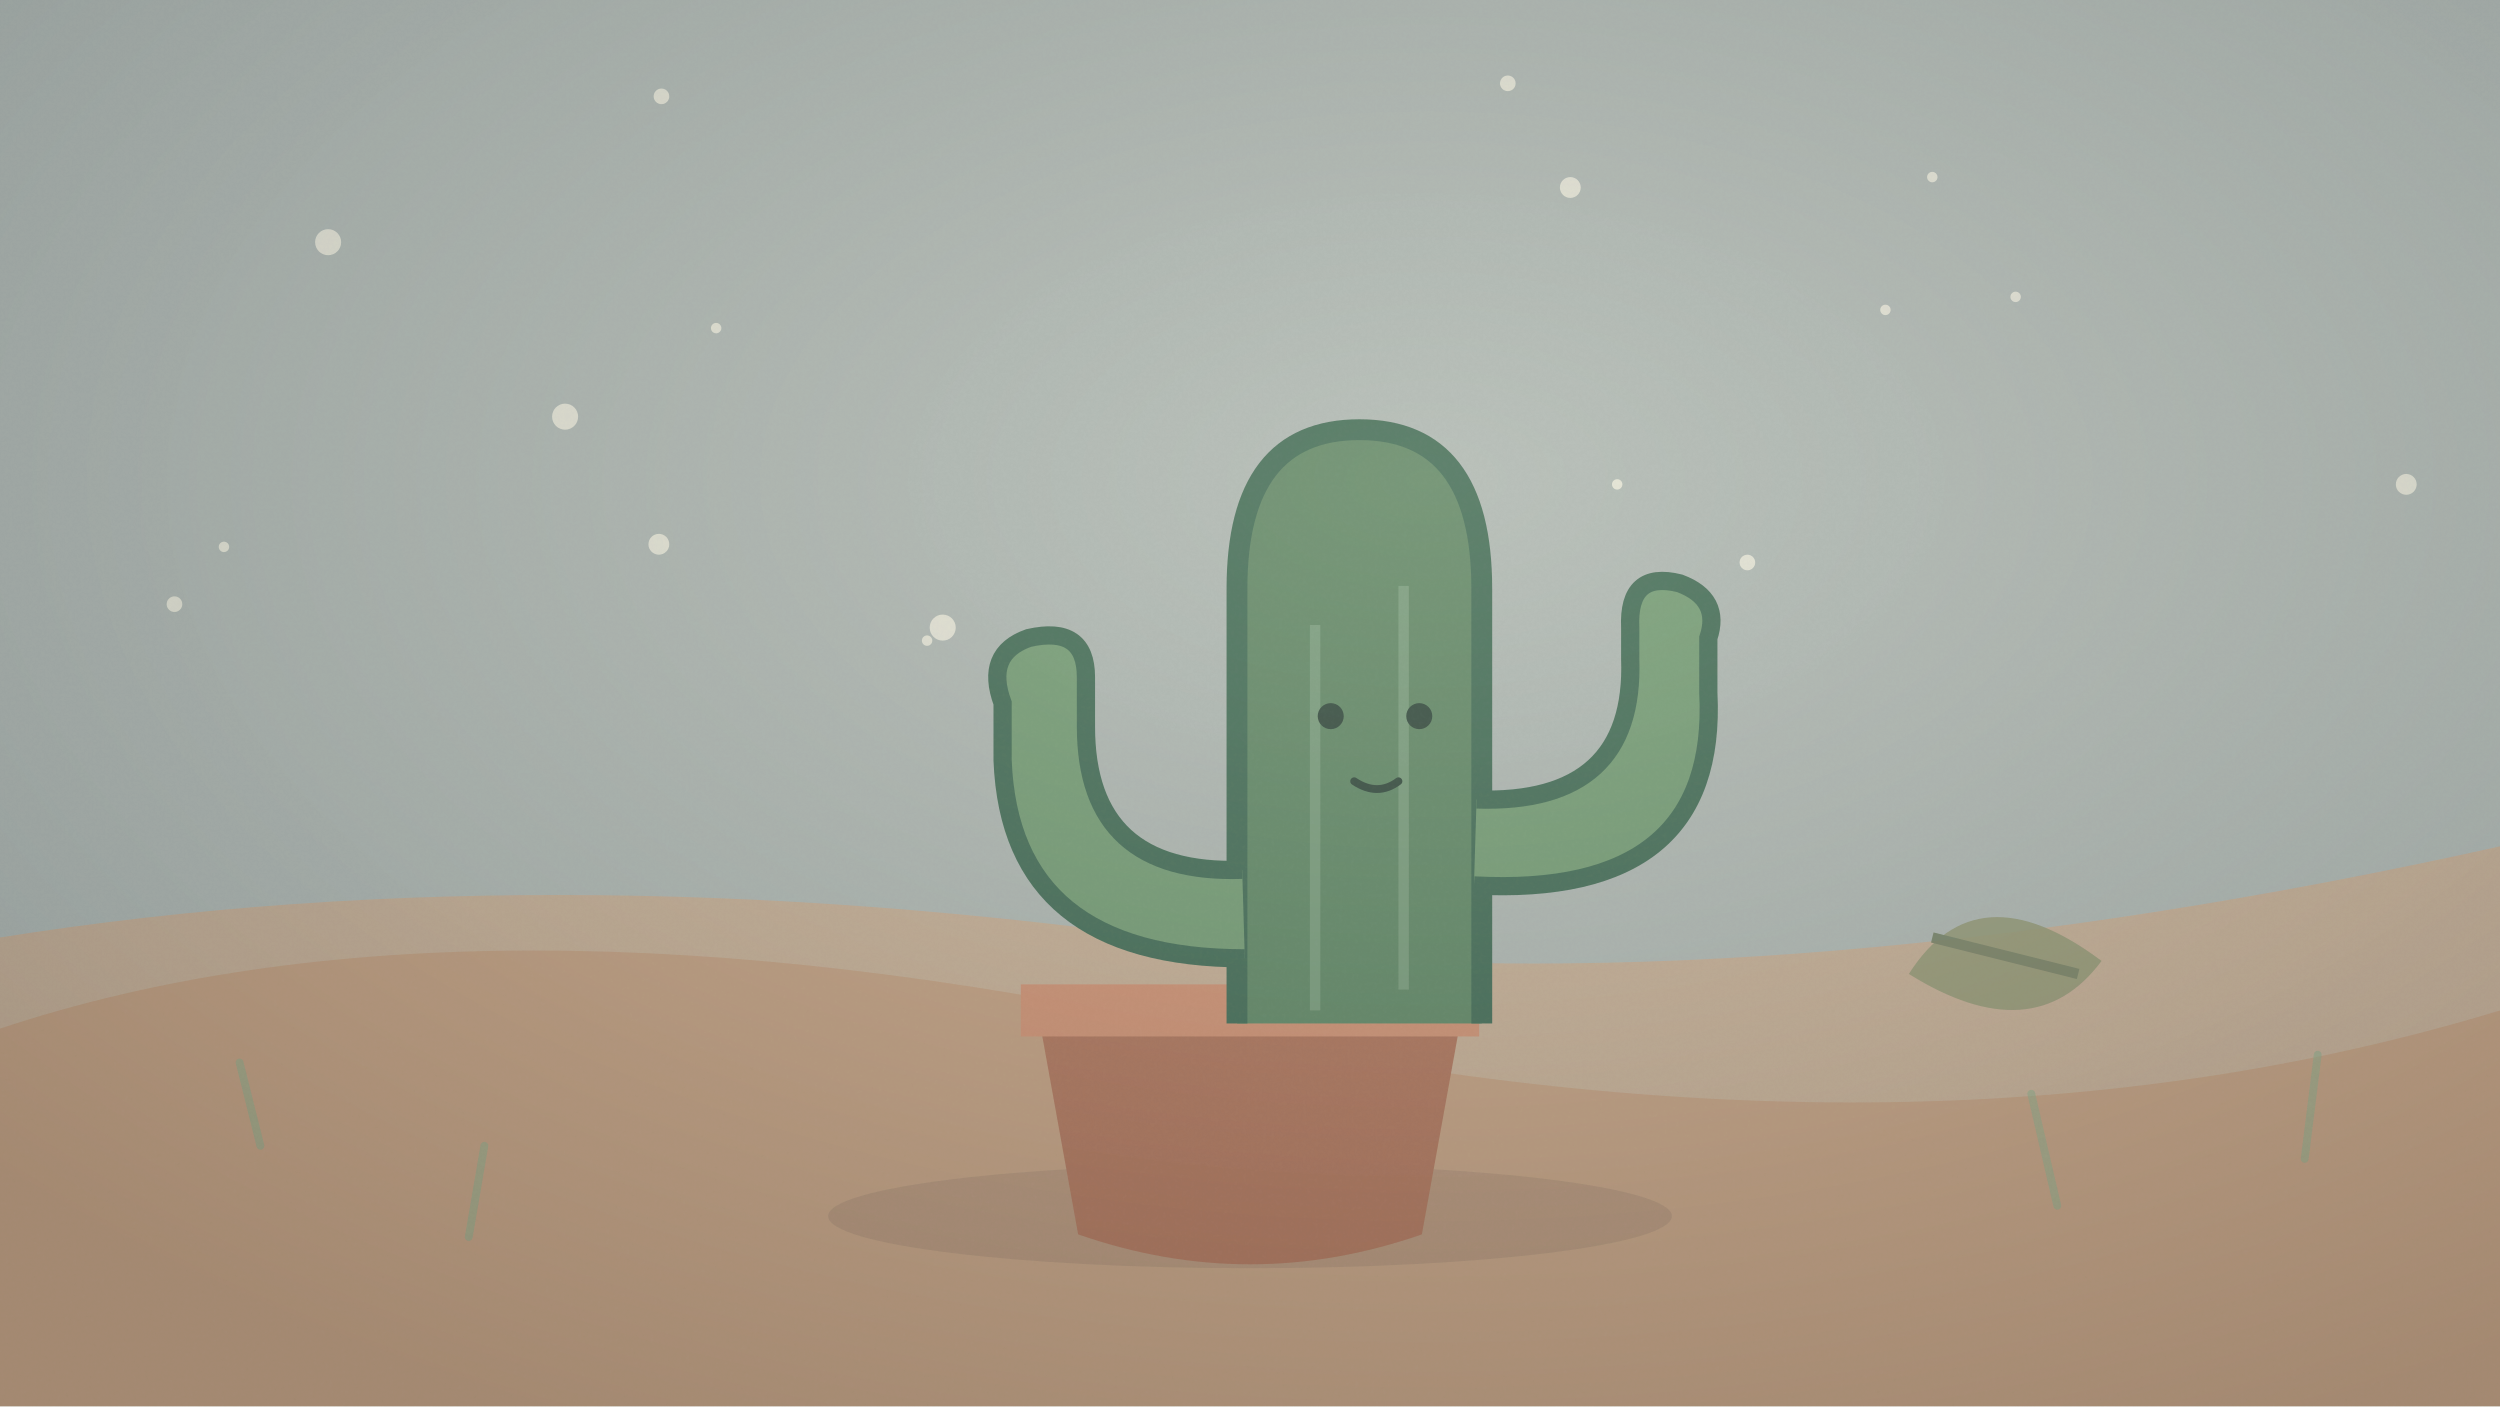
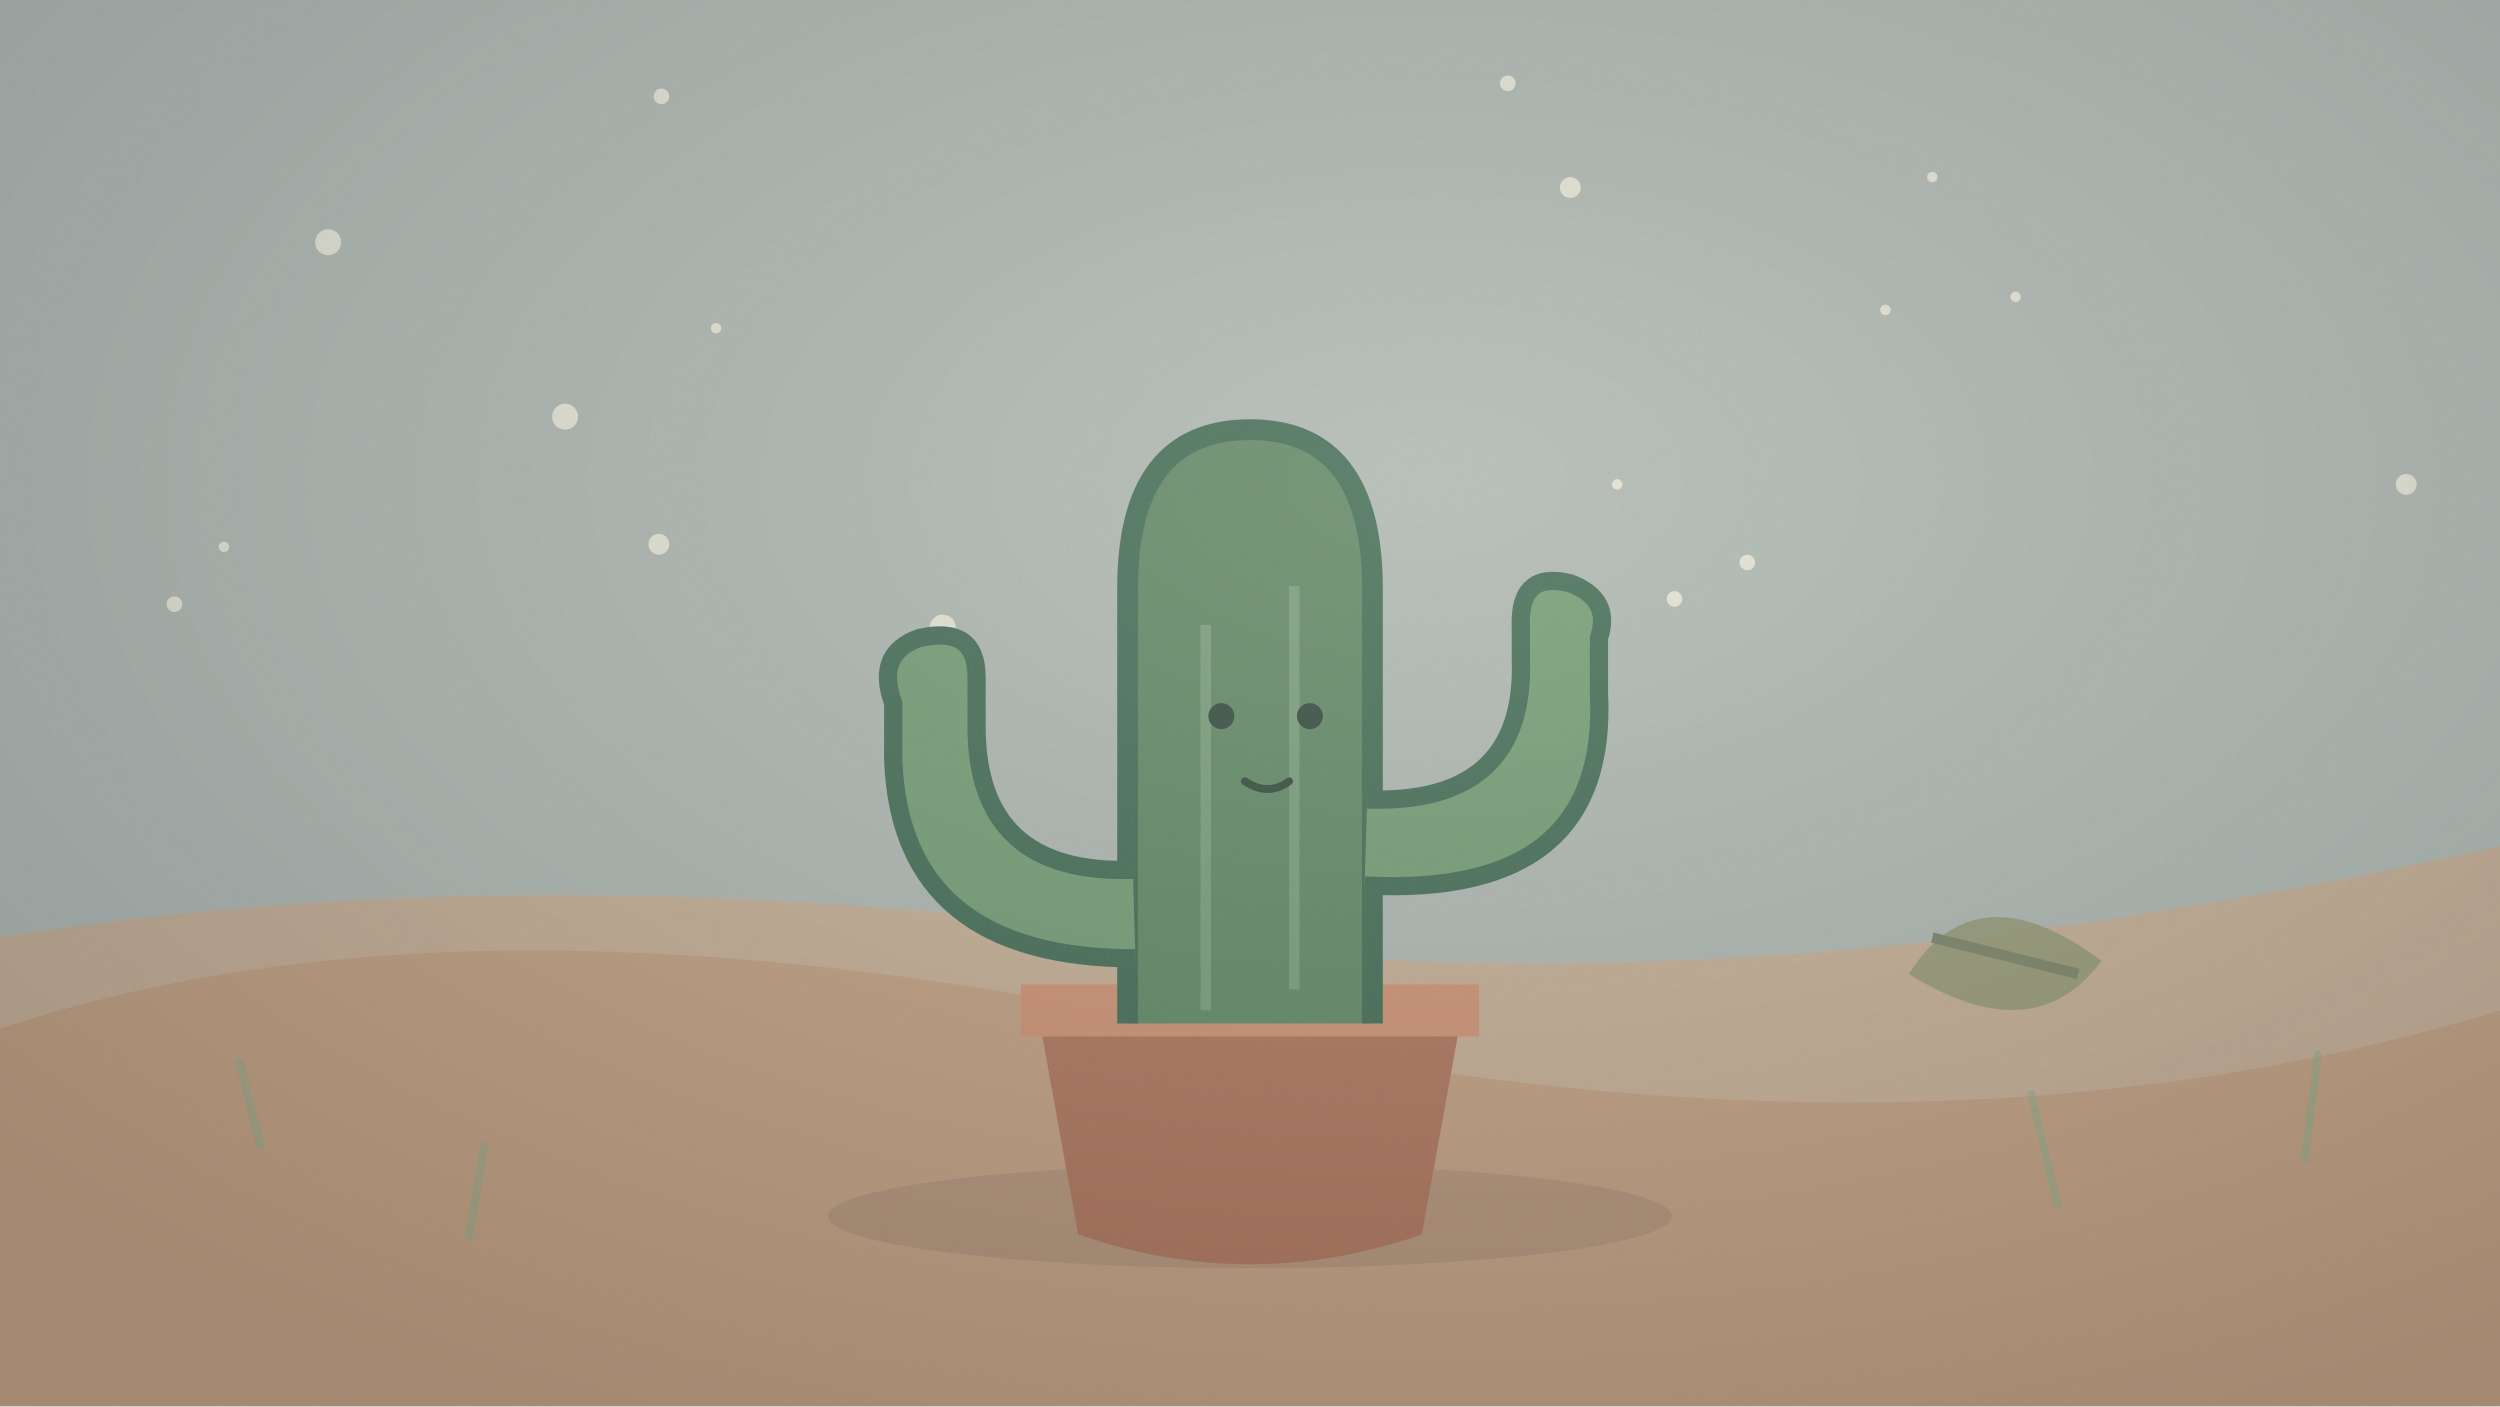
<svg xmlns="http://www.w3.org/2000/svg" viewBox="0 0 960 540" role="img" aria-label="Learning to Wait">
  <defs>
    <filter id="grain">
      <feTurbulence type="fractalNoise" baseFrequency=".65" numOctaves="2" seed="28" stitchTiles="stitch" />
      <feColorMatrix type="saturate" values="0" />
      <feComponentTransfer>
        <feFuncA type="linear" slope=".045" />
      </feComponentTransfer>
    </filter>
    <radialGradient id="v19glow" cx="57%" cy="34%" r="75%">
      <stop stop-color="#fff9dc" stop-opacity=".16" />
      <stop offset="1" stop-color="#1a251d" stop-opacity=".17" />
    </radialGradient>
  </defs>
  <rect width="960" height="540" fill="#adb6b4" />
  <path d="M0 360 Q220 325 480 365 Q690 385 960 325 V540 H0Z" fill="#d6a47e" opacity=".55" />
  <path d="M0 395 Q180 335 460 395 T960 388V540H0Z" fill="#bd8e6d" opacity=".5" />
  <circle cx="362" cy="241" r="5" fill="#faf7e7" opacity=".7" />
  <circle cx="253" cy="209" r="4" fill="#faf7e7" opacity=".7" />
  <circle cx="356" cy="246" r="2" fill="#faf7e7" opacity=".7" />
  <circle cx="510" cy="216" r="3" fill="#faf7e7" opacity=".7" />
  <circle cx="643" cy="230" r="3" fill="#faf7e7" opacity=".7" />
  <circle cx="742" cy="68" r="2" fill="#faf7e7" opacity=".7" />
  <circle cx="217" cy="160" r="5" fill="#faf7e7" opacity=".7" />
  <circle cx="275" cy="126" r="2" fill="#faf7e7" opacity=".7" />
  <circle cx="254" cy="37" r="3" fill="#faf7e7" opacity=".7" />
  <circle cx="86" cy="210" r="2" fill="#faf7e7" opacity=".7" />
  <circle cx="522" cy="247" r="3" fill="#faf7e7" opacity=".7" />
  <circle cx="67" cy="232" r="3" fill="#faf7e7" opacity=".7" />
  <circle cx="579" cy="32" r="3" fill="#faf7e7" opacity=".7" />
  <circle cx="603" cy="72" r="4" fill="#faf7e7" opacity=".7" />
  <circle cx="126" cy="93" r="5" fill="#faf7e7" opacity=".7" />
  <circle cx="924" cy="186" r="4" fill="#faf7e7" opacity=".7" />
  <circle cx="724" cy="119" r="2" fill="#faf7e7" opacity=".7" />
  <circle cx="671" cy="216" r="3" fill="#faf7e7" opacity=".7" />
  <circle cx="774" cy="114" r="2" fill="#faf7e7" opacity=".7" />
  <circle cx="621" cy="186" r="2" fill="#faf7e7" opacity=".7" />
  <ellipse cx="480" cy="467" rx="162" ry="20" fill="#554b47" opacity=".14" />
  <path d="M397 380H563L546 474Q480 497 414 474Z" fill="#ac735c" />
  <path d="M392 378H568V398H392Z" fill="#cd9074" />
  <path d="M100 440l-8 -32" stroke="#8aab8b" stroke-width="3" opacity=".55" stroke-linecap="round" />
  <path d="M180 475l6 -35" stroke="#8aab8b" stroke-width="3" opacity=".55" stroke-linecap="round" />
  <path d="M790 463l-10 -43" stroke="#8aab8b" stroke-width="3" opacity=".55" stroke-linecap="round" />
  <path d="M885 445l5 -40" stroke="#8aab8b" stroke-width="3" opacity=".55" stroke-linecap="round" />
-   <path d="M475 393V226Q475 165 522 165Q569 165 569 226V393" fill="#5e8667" stroke="#416b57" stroke-width="8" />
-   <path d="M477 334Q417 336 417 279V260Q417 240 395 245Q378 251 385 270V292Q388 368 478 368" fill="#729b76" stroke="#416b57" stroke-width="7" />
-   <path d="M567 307Q628 309 626 253V241Q625 219 645 224Q661 230 656 245V266Q660 345 566 340" fill="#729b76" stroke="#416b57" stroke-width="7" />
-   <path d="M505 240v148M539 225v155" stroke="#9fbaa0" opacity=".38" stroke-width="4" />
-   <circle cx="511" cy="275" r="5" fill="#30483e" />
-   <circle cx="545" cy="275" r="5" fill="#30483e" />
-   <path d="M520 300q9 6 17 0" stroke="#30483e" stroke-width="3" fill="none" stroke-linecap="round" />
+   <g transform="translate(-42 0)">
+     <path d="M475 393V226Q475 165 522 165Q569 165 569 226V393" fill="#5e8667" stroke="#416b57" stroke-width="8" />
+     <path d="M477 334Q417 336 417 279V260Q417 240 395 245Q378 251 385 270V292Q388 368 478 368" fill="#729b76" stroke="#416b57" stroke-width="7" />
+     <path d="M567 307Q628 309 626 253V241Q625 219 645 224Q661 230 656 245V266Q660 345 566 340" fill="#729b76" stroke="#416b57" stroke-width="7" />
+     <path d="M505 240v148M539 225v155" stroke="#9fbaa0" opacity=".38" stroke-width="4" />
+     <circle cx="511" cy="275" r="5" fill="#30483e" />
+     <circle cx="545" cy="275" r="5" fill="#30483e" />
+     <path d="M520 300q9 6 17 0" stroke="#30483e" stroke-width="3" fill="none" stroke-linecap="round" />
+   </g>
  <rect width="960" height="540" filter="url(#grain)" opacity=".6" />
  <g opacity=".85">
    <path d="M733 374q26 -41 74 -5q-26 35 -74 5" fill="#8f9574" />
    <path d="M742 360l56 14" stroke="#6d7b60" stroke-width="4" />
  </g>
  <rect width="960" height="540" fill="url(#v19glow)" pointer-events="none" />
</svg>
